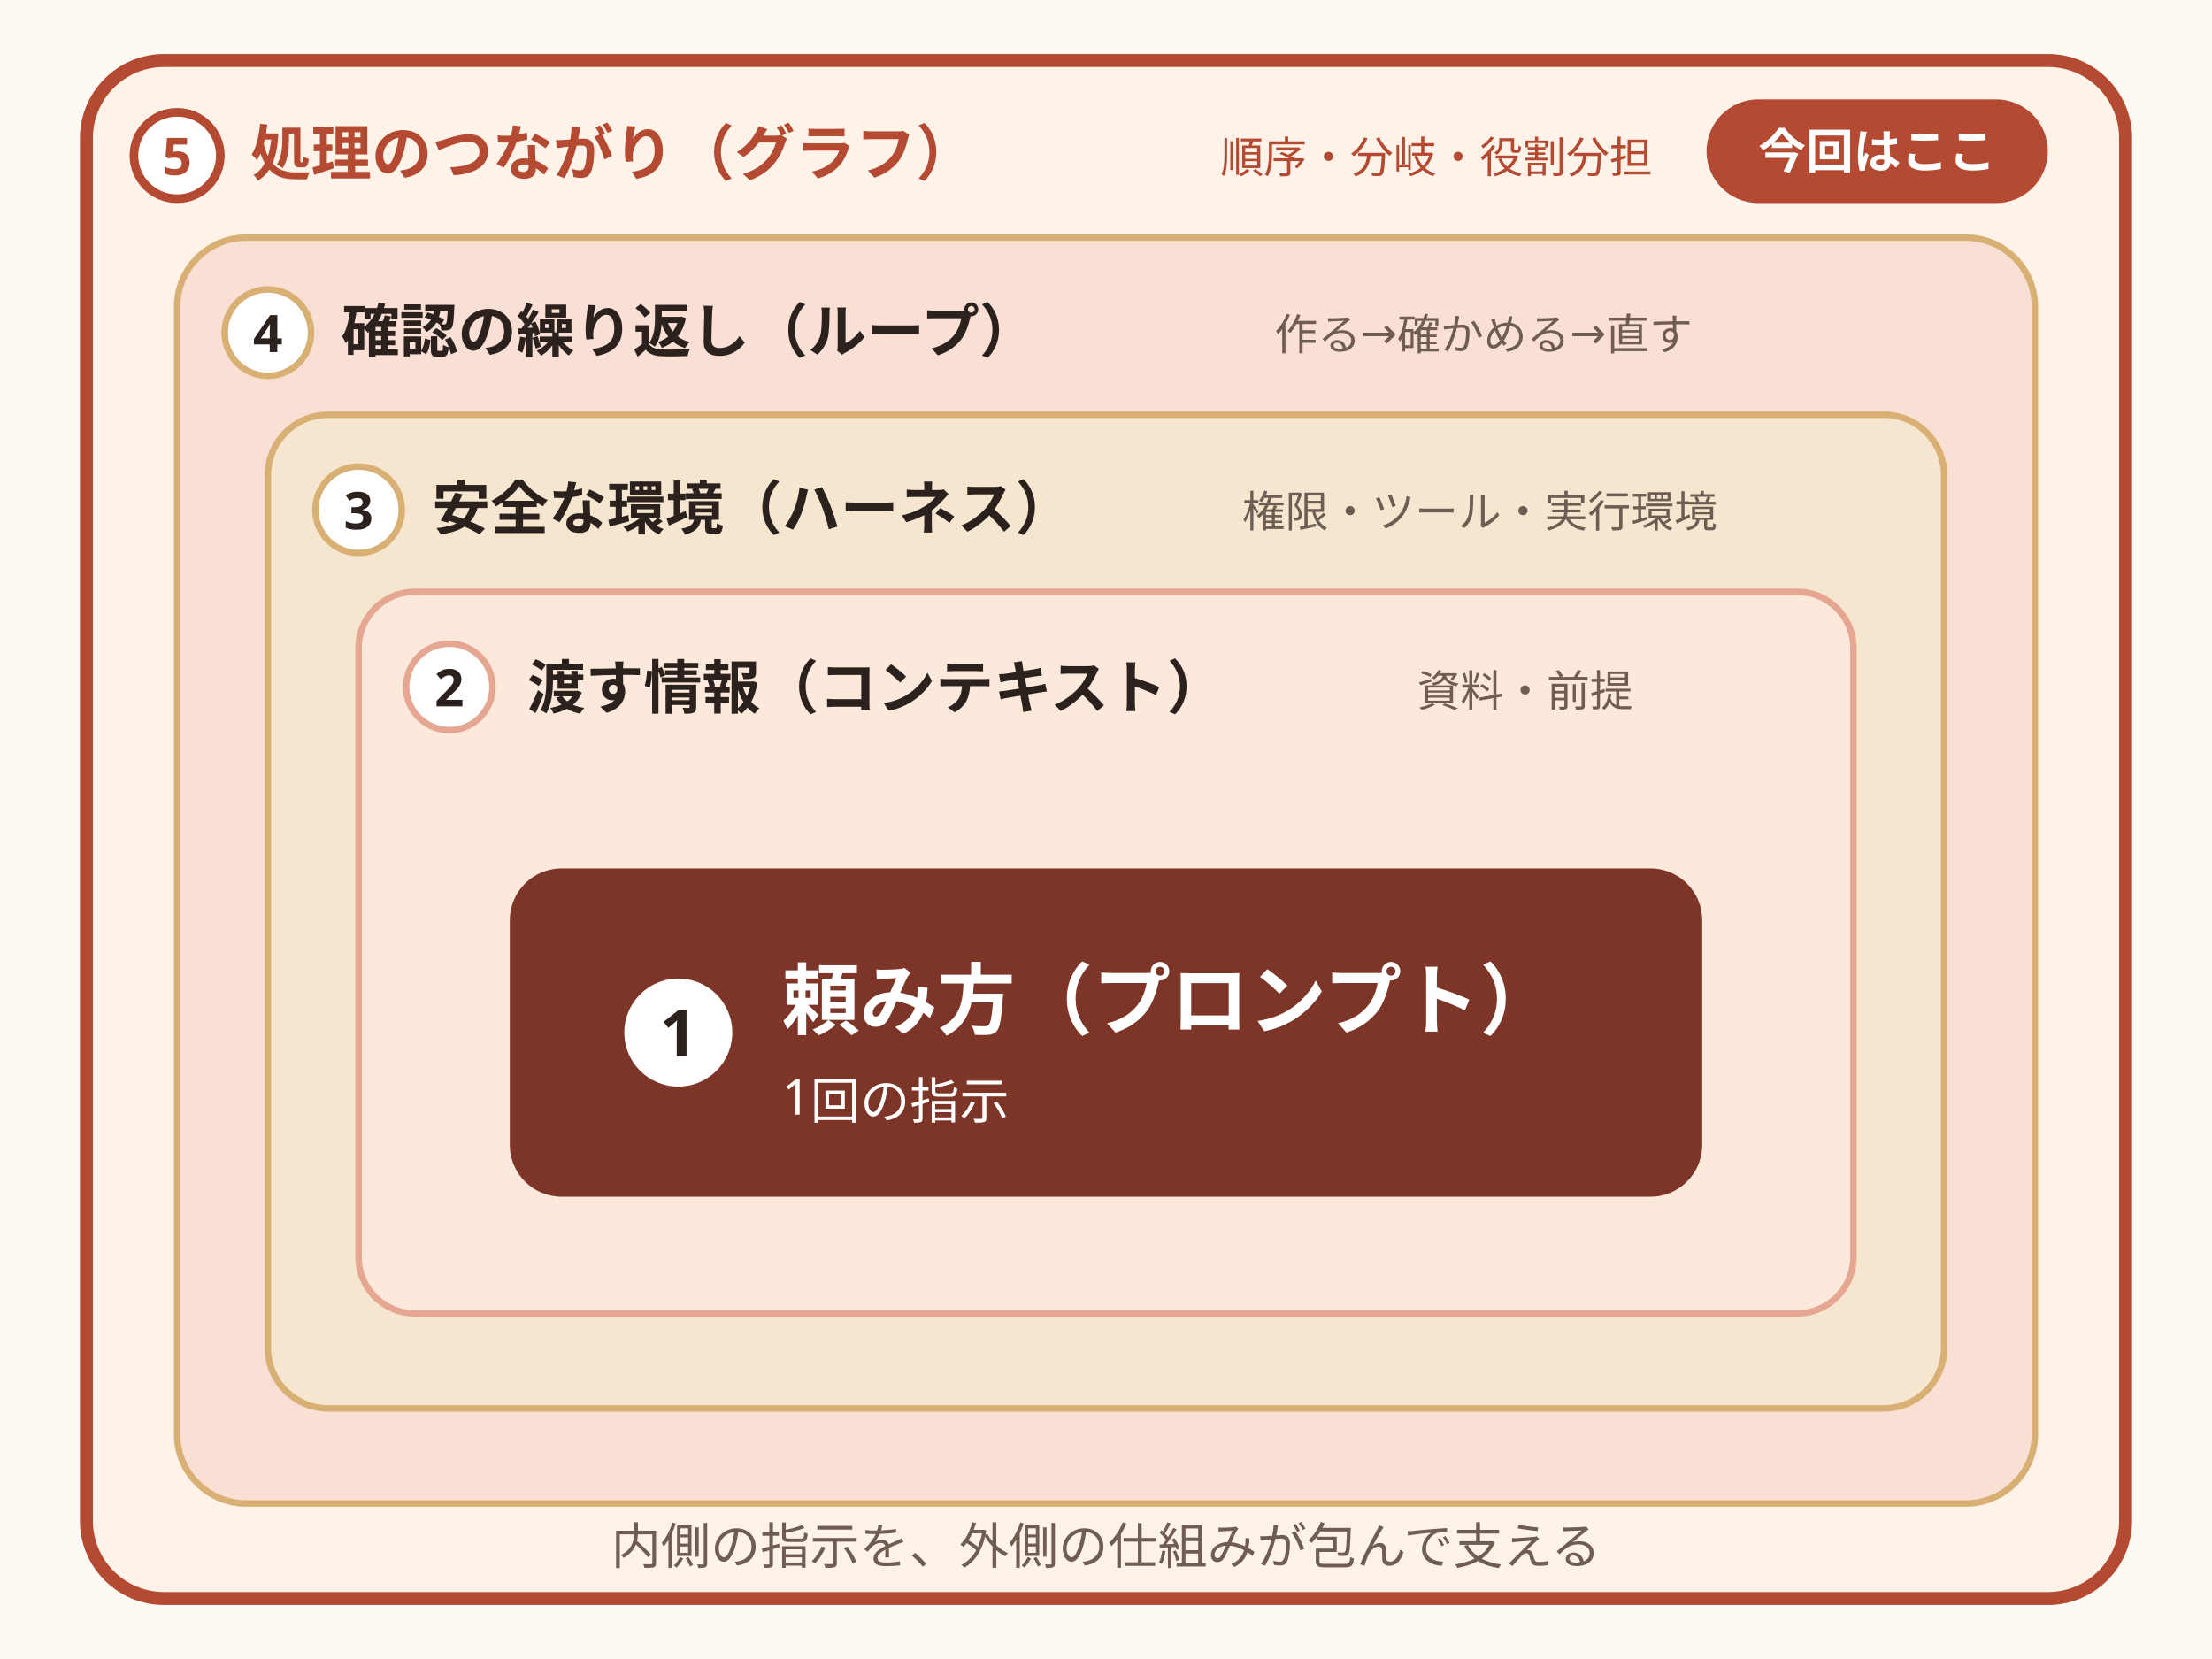
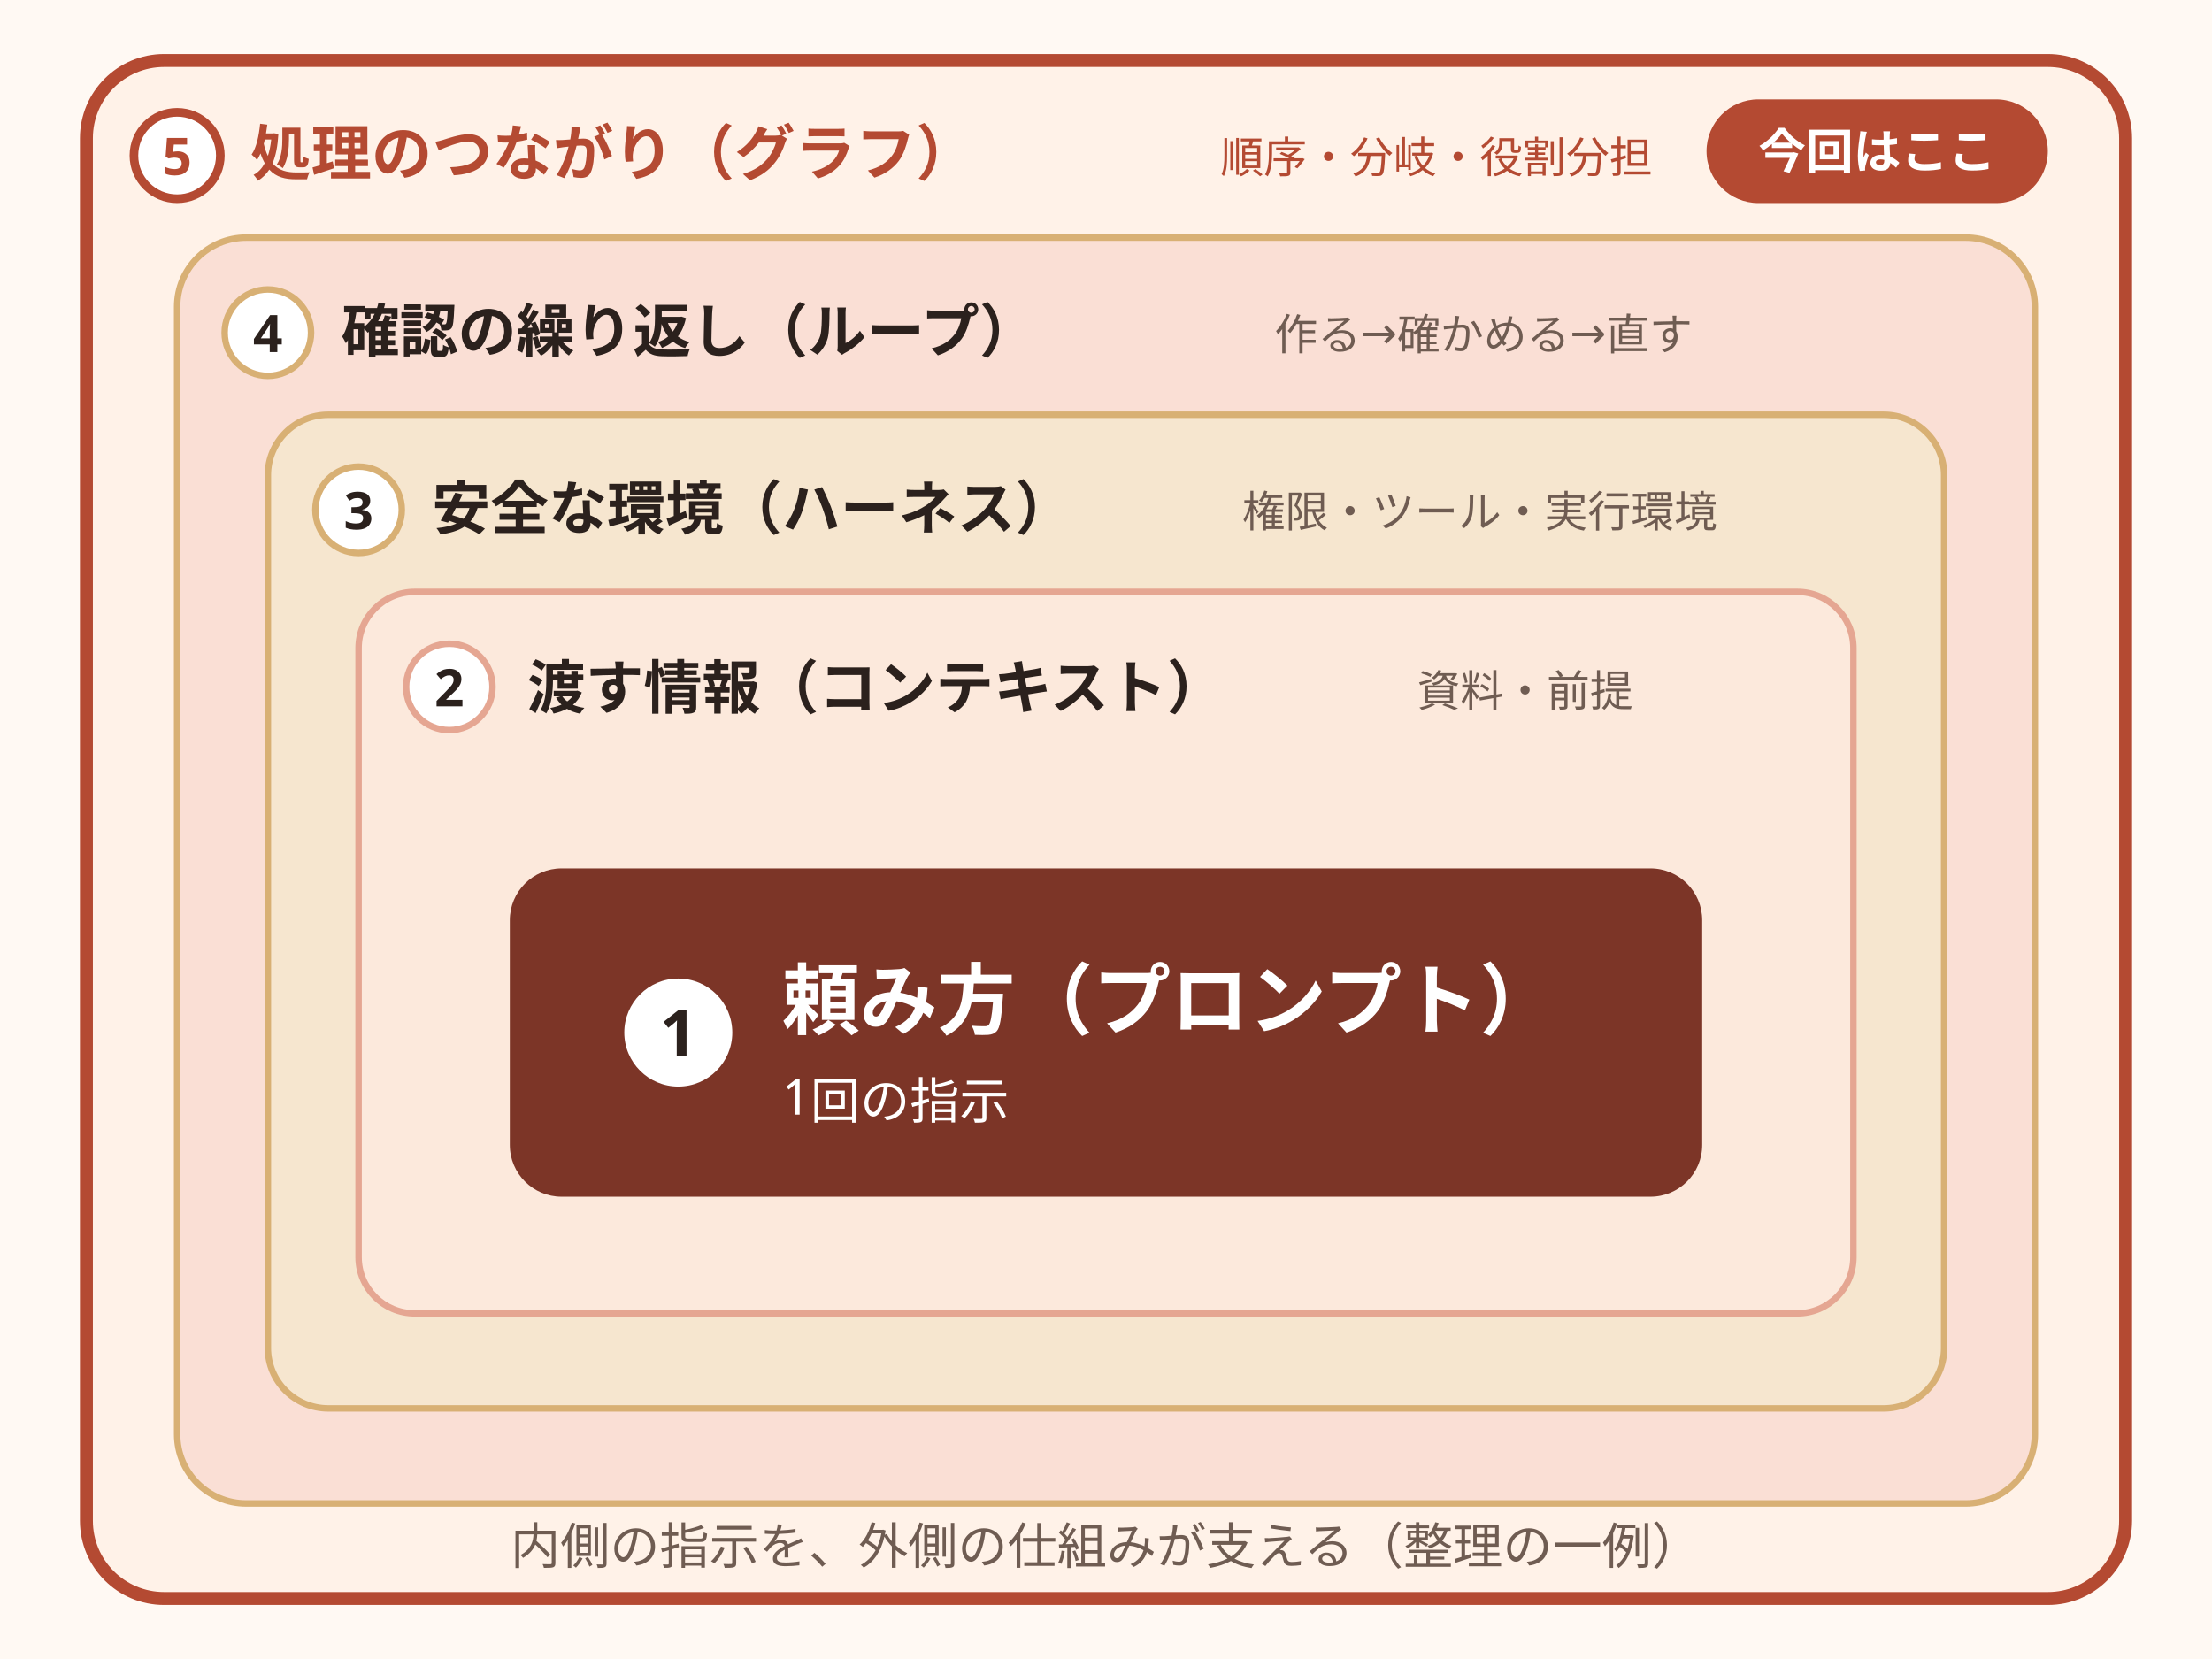
<svg xmlns="http://www.w3.org/2000/svg" width="1024" height="768" viewBox="0 0 1024 768">
  <defs>
    <style>
      text{font-family:'Hiragino Sans','Hiragino Kaku Gothic ProN','Noto Sans JP',sans-serif;fill:#2B211D}
      .h{font-weight:700}.m{fill:#6F5C52}.w{fill:#FFFFFF}.a{fill:#B44A32}
    </style>
  </defs>
  <rect width="1024" height="768" fill="#FFF9F3" />
  <rect x="40" y="28" width="944" height="712" rx="36" fill="#FFF2E8" stroke="#B44A32" stroke-width="6" />
  <circle cx="82" cy="72" r="20" fill="#FFFFFF" stroke="#B44A32" stroke-width="4" />
  <text x="82" y="81" text-anchor="middle" class="h a" font-size="24">5</text>
  <text x="116" y="81" class="h a" font-size="28">処理のつながり（グラフ）</text>
  <text x="565" y="80" class="a" font-size="20">順序・分岐・役割分担</text>
  <rect x="790" y="46" width="158" height="48" rx="24" fill="#B44A32" />
  <text x="869" y="78" text-anchor="middle" class="h w" font-size="22">今回はここ</text>
  <rect x="82" y="110" width="860" height="586" rx="32" fill="#FADFD5" stroke="#D8B074" stroke-width="3" />
  <circle cx="124" cy="154" r="20" fill="#FFFFFF" stroke="#D8B074" stroke-width="3" />
  <text x="124" y="163" text-anchor="middle" class="h" font-size="24">4</text>
  <text x="158" y="163" class="h" font-size="27">確認の繰り返し（ループ）</text>
  <text x="590" y="162" class="m" font-size="20">作る→確かめる→直す</text>
  <rect x="124" y="192" width="776" height="460" rx="28" fill="#F6E6CF" stroke="#D8B074" stroke-width="3" />
  <circle cx="166" cy="236" r="20" fill="#FFFFFF" stroke="#D8B074" stroke-width="3" />
  <text x="166" y="245" text-anchor="middle" class="h" font-size="24">3</text>
  <text x="200" y="245" class="h" font-size="27">安全な環境（ハーネス）</text>
  <text x="575" y="244" class="m" font-size="20">権限・ツール・実行環境</text>
  <rect x="166" y="274" width="692" height="334" rx="26" fill="#FCE9DC" stroke="#E5A692" stroke-width="3" />
  <circle cx="208" cy="318" r="20" fill="#FFFFFF" stroke="#E5A692" stroke-width="3" />
  <text x="208" y="327" text-anchor="middle" class="h" font-size="24">2</text>
  <text x="244" y="328" class="h" font-size="27">渡す情報（コンテキスト）</text>
  <text x="656" y="327" class="m" font-size="20">資料・前提</text>
  <rect x="236" y="402" width="552" height="152" rx="24" fill="#7C3527" />
  <circle cx="314" cy="478" r="25" fill="#FFFFFF" />
  <text x="314" y="489" text-anchor="middle" class="h" font-size="30" fill="#7C3527">1</text>
  <text x="362" y="476" class="h w" font-size="36">頼み方（プロンプト）</text>
  <text x="362" y="516" class="w" font-size="23">1回の指示</text>
-   <text x="512" y="724" text-anchor="middle" class="m" font-size="23">内側の指示を、外側の仕組みが包んで支える</text>
+   <text x="512" y="724" text-anchor="middle" class="m" font-size="23">内側の指示を、外側の仕組みが支える（整理の一例）</text>
</svg>
